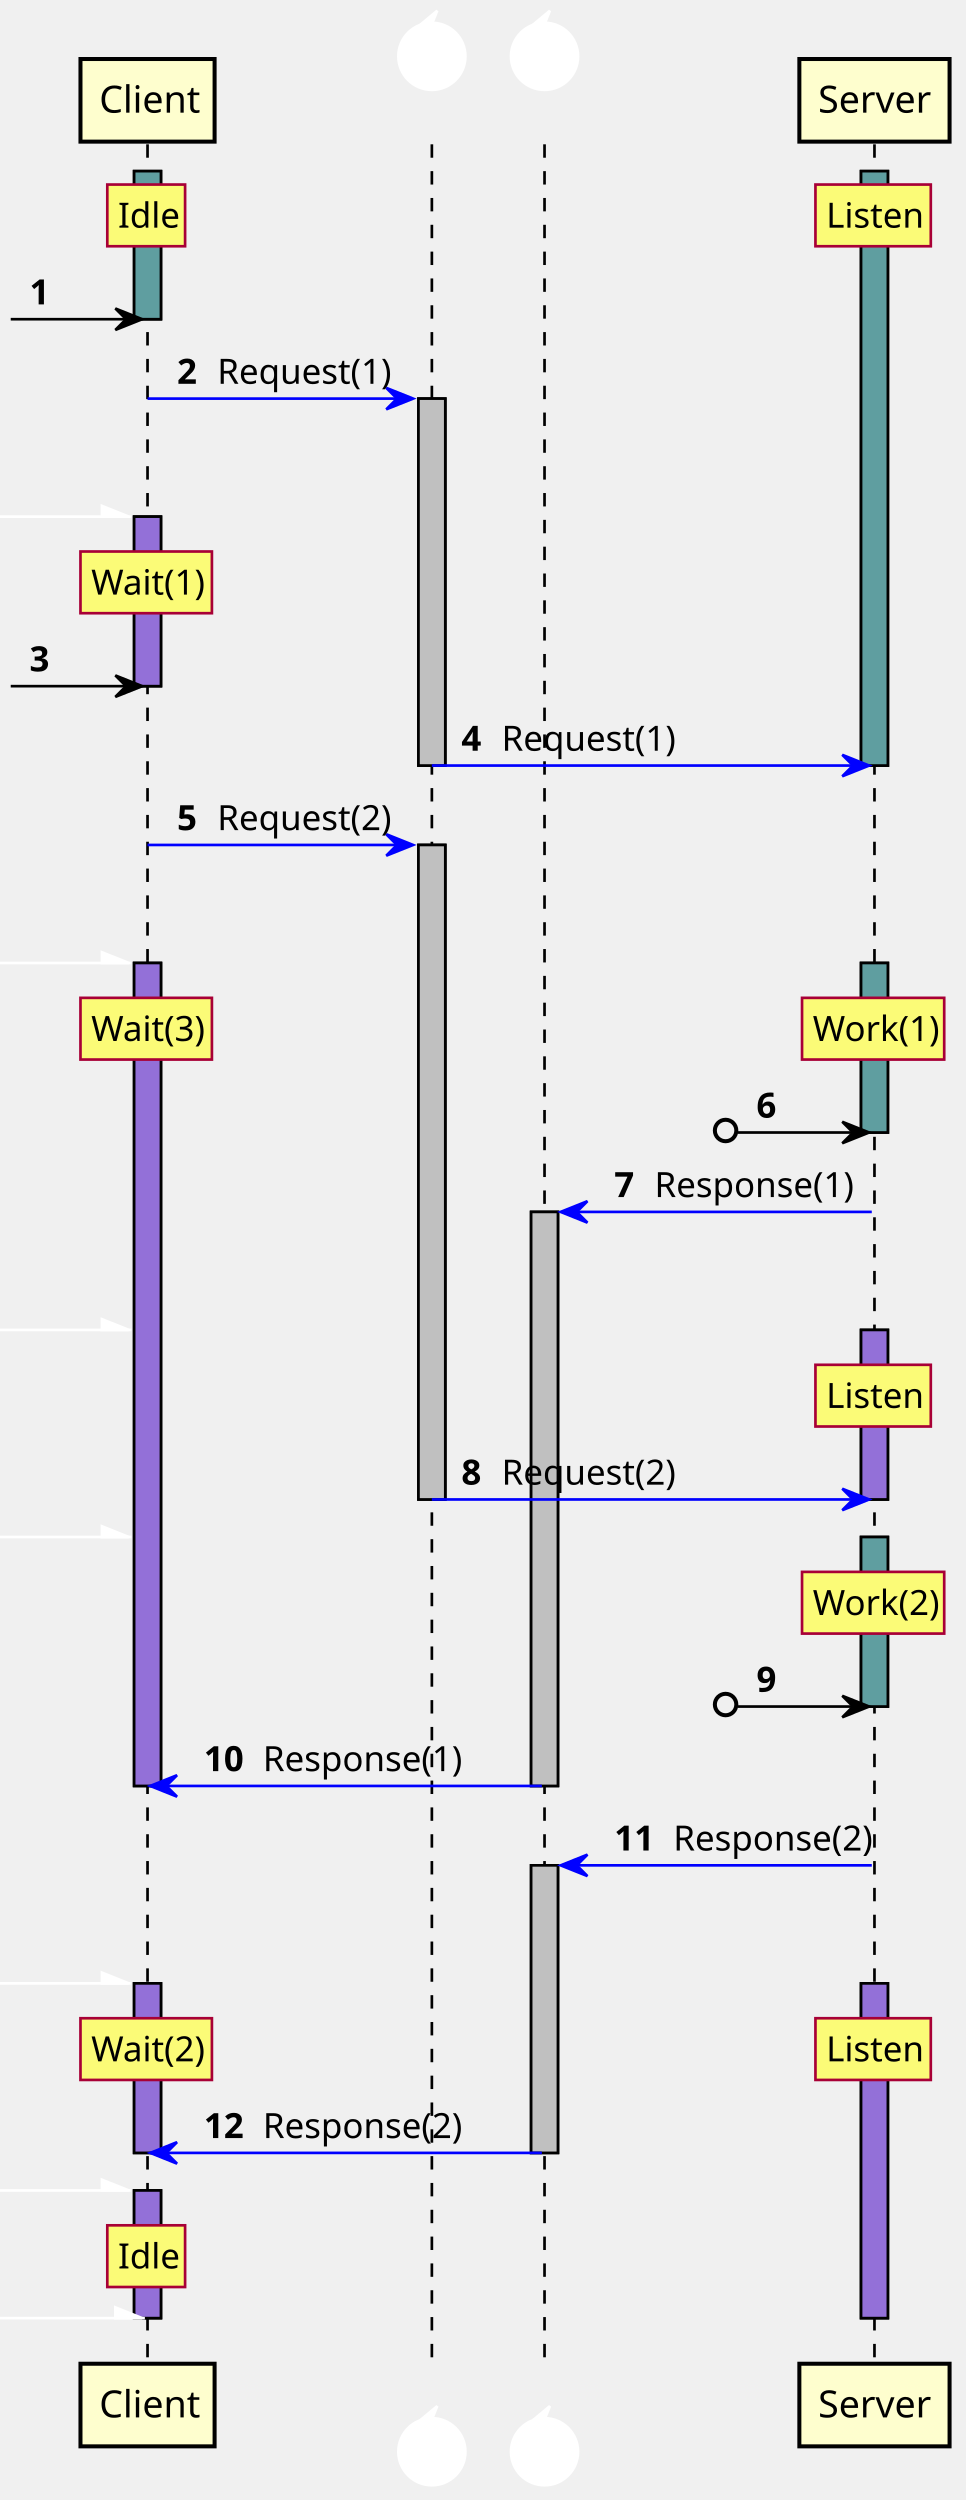
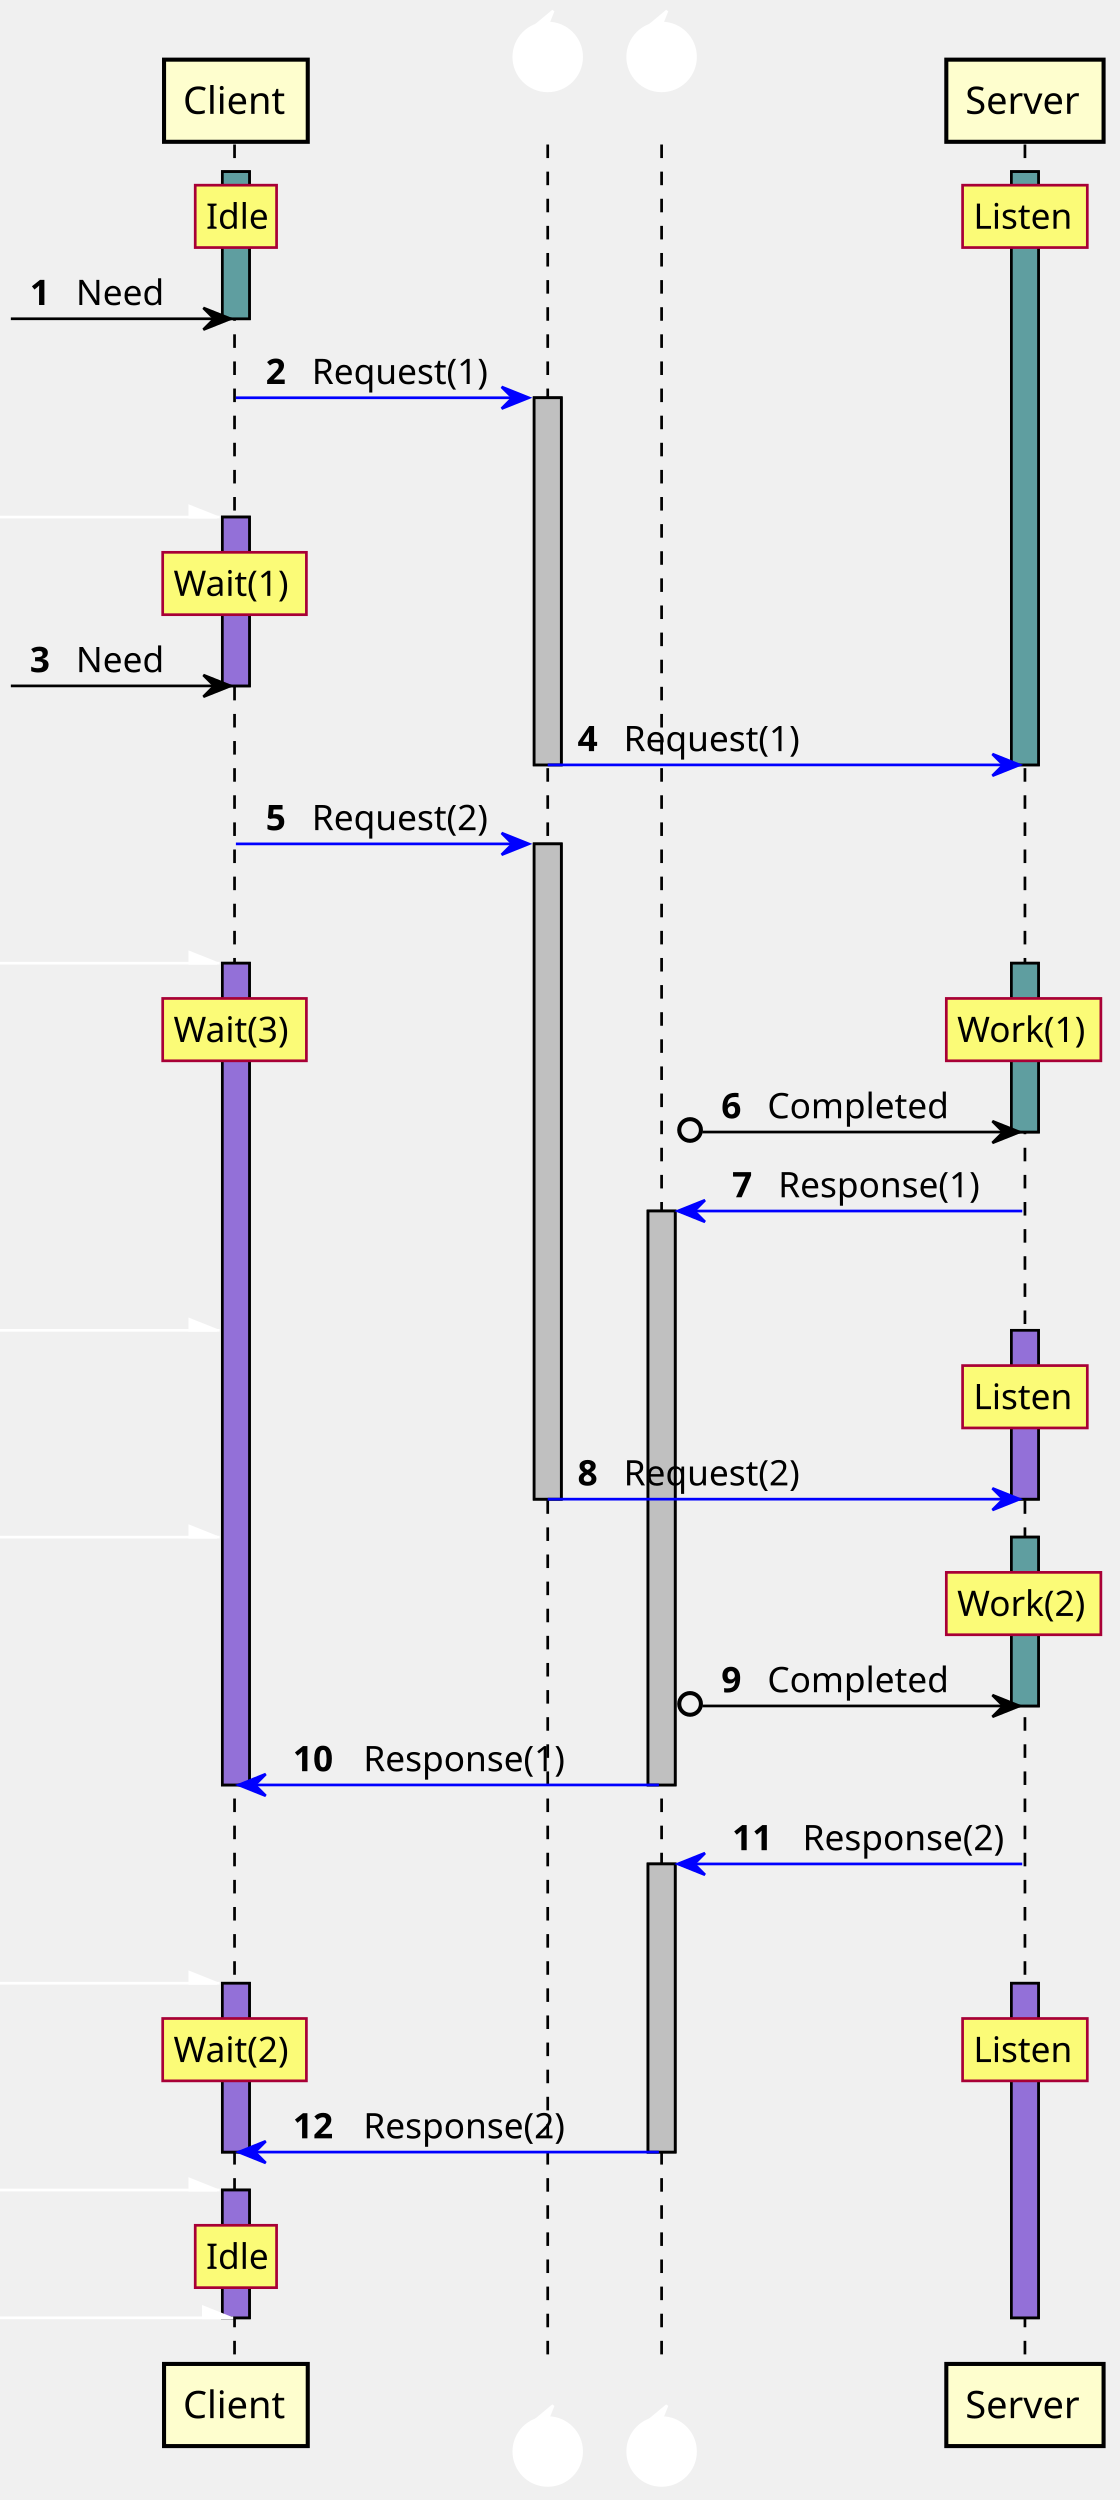
- <svg xmlns="http://www.w3.org/2000/svg" contentScriptType="application/ecmascript" contentStyleType="text/css" height="932px" preserveAspectRatio="none" style="width:360px;height:932px;" version="1.1" viewBox="0 0 360 932" width="360px" zoomAndPan="magnify">
+ <svg xmlns="http://www.w3.org/2000/svg" contentScriptType="application/ecmascript" contentStyleType="text/css" height="922px" preserveAspectRatio="none" style="width:413px;height:922px;" version="1.1" viewBox="0 0 413 922" width="413px" zoomAndPan="magnify">
  <defs />
  <g>
-     <rect fill="#5F9EA0" height="55.2" style="stroke:#000000;stroke-width:1.0;" width="10" x="50" y="63.8" />
-     <rect fill="#9370D8" height="63.2" style="stroke:#000000;stroke-width:1.0;" width="10" x="50" y="192.6" />
-     <rect fill="#9370D8" height="306.8" style="stroke:#000000;stroke-width:1.0;" width="10" x="50" y="359" />
-     <rect fill="#9370D8" height="63.2" style="stroke:#000000;stroke-width:1.0;" width="10" x="50" y="739.4" />
-     <rect fill="#9370D8" height="47.6" style="stroke:#000000;stroke-width:1.0;" width="10" x="50" y="816.6" />
-     <rect fill="#C0C0C0" height="136.8" style="stroke:#000000;stroke-width:1.0;" width="10" x="156" y="148.6" />
-     <rect fill="#C0C0C0" height="244" style="stroke:#000000;stroke-width:1.0;" width="10" x="156" y="315" />
-     <rect fill="#C0C0C0" height="214" style="stroke:#000000;stroke-width:1.0;" width="10" x="198" y="451.8" />
-     <rect fill="#C0C0C0" height="107.2" style="stroke:#000000;stroke-width:1.0;" width="10" x="198" y="695.4" />
-     <rect fill="#5F9EA0" height="221.6" style="stroke:#000000;stroke-width:1.0;" width="10" x="321" y="63.8" />
-     <rect fill="#5F9EA0" height="63.2" style="stroke:#000000;stroke-width:1.0;" width="10" x="321" y="359" />
-     <rect fill="#9370D8" height="63.2" style="stroke:#000000;stroke-width:1.0;" width="10" x="321" y="495.8" />
-     <rect fill="#5F9EA0" height="63.2" style="stroke:#000000;stroke-width:1.0;" width="10" x="321" y="573" />
-     <rect fill="#9370D8" height="124.8" style="stroke:#000000;stroke-width:1.0;" width="10" x="321" y="739.4" />
-     <line style="stroke:#000000;stroke-width:1.0;stroke-dasharray:5.0,5.0;" x1="55" x2="55" y1="53.8" y2="882.2" />
-     <line style="stroke:#000000;stroke-width:1.0;stroke-dasharray:5.0,5.0;" x1="161" x2="161" y1="53.8" y2="882.2" />
-     <line style="stroke:#000000;stroke-width:1.0;stroke-dasharray:5.0,5.0;" x1="203" x2="203" y1="53.8" y2="882.2" />
-     <line style="stroke:#000000;stroke-width:1.0;stroke-dasharray:5.0,5.0;" x1="326" x2="326" y1="53.8" y2="882.2" />
-     <rect fill="#FEFECE" height="30.8" style="stroke:#000000;stroke-width:1.5;" width="50" x="30" y="22" />
-     <text fill="#000000" font-family="sans-serif" font-size="14" lengthAdjust="spacing" textLength="36" x="37" y="42.006">Client</text>
-     <rect fill="#FEFECE" height="30.8" style="stroke:#000000;stroke-width:1.5;" width="50" x="30" y="881.2" />
-     <text fill="#000000" font-family="sans-serif" font-size="14" lengthAdjust="spacing" textLength="36" x="37" y="901.206">Client</text>
-     <text fill="#000000" font-family="sans-serif" font-size="14" lengthAdjust="spacing" textLength="0" x="160" y="50.006" />
-     <ellipse cx="161" cy="21" fill="#FFFFFF" rx="12" ry="12" style="stroke:#FFFFFF;stroke-width:2.0;" />
-     <polygon fill="#FFFFFF" points="157,9,163,4,161,9,163,14,157,9" style="stroke:#FFFFFF;stroke-width:1.0;" />
-     <text fill="#000000" font-family="sans-serif" font-size="14" lengthAdjust="spacing" textLength="0" x="160" y="894.206" />
-     <ellipse cx="161" cy="914" fill="#FFFFFF" rx="12" ry="12" style="stroke:#FFFFFF;stroke-width:2.0;" />
-     <polygon fill="#FFFFFF" points="157,902,163,897,161,902,163,907,157,902" style="stroke:#FFFFFF;stroke-width:1.0;" />
-     <text fill="#000000" font-family="sans-serif" font-size="14" lengthAdjust="spacing" textLength="0" x="202" y="50.006" />
-     <ellipse cx="203" cy="21" fill="#FFFFFF" rx="12" ry="12" style="stroke:#FFFFFF;stroke-width:2.0;" />
-     <polygon fill="#FFFFFF" points="199,9,205,4,203,9,205,14,199,9" style="stroke:#FFFFFF;stroke-width:1.0;" />
-     <text fill="#000000" font-family="sans-serif" font-size="14" lengthAdjust="spacing" textLength="0" x="202" y="894.206" />
-     <ellipse cx="203" cy="914" fill="#FFFFFF" rx="12" ry="12" style="stroke:#FFFFFF;stroke-width:2.0;" />
-     <polygon fill="#FFFFFF" points="199,902,205,897,203,902,205,907,199,902" style="stroke:#FFFFFF;stroke-width:1.0;" />
-     <rect fill="#FEFECE" height="30.8" style="stroke:#000000;stroke-width:1.5;" width="56" x="298" y="22" />
-     <text fill="#000000" font-family="sans-serif" font-size="14" lengthAdjust="spacing" textLength="42" x="305" y="42.006">Server</text>
-     <rect fill="#FEFECE" height="30.8" style="stroke:#000000;stroke-width:1.5;" width="56" x="298" y="881.2" />
-     <text fill="#000000" font-family="sans-serif" font-size="14" lengthAdjust="spacing" textLength="42" x="305" y="901.206">Server</text>
-     <rect fill="#5F9EA0" height="55.2" style="stroke:#000000;stroke-width:1.0;" width="10" x="50" y="63.8" />
-     <rect fill="#9370D8" height="63.2" style="stroke:#000000;stroke-width:1.0;" width="10" x="50" y="192.6" />
-     <rect fill="#9370D8" height="306.8" style="stroke:#000000;stroke-width:1.0;" width="10" x="50" y="359" />
-     <rect fill="#9370D8" height="63.2" style="stroke:#000000;stroke-width:1.0;" width="10" x="50" y="739.4" />
-     <rect fill="#9370D8" height="47.6" style="stroke:#000000;stroke-width:1.0;" width="10" x="50" y="816.6" />
-     <rect fill="#C0C0C0" height="136.8" style="stroke:#000000;stroke-width:1.0;" width="10" x="156" y="148.6" />
-     <rect fill="#C0C0C0" height="244" style="stroke:#000000;stroke-width:1.0;" width="10" x="156" y="315" />
-     <rect fill="#C0C0C0" height="214" style="stroke:#000000;stroke-width:1.0;" width="10" x="198" y="451.8" />
-     <rect fill="#C0C0C0" height="107.2" style="stroke:#000000;stroke-width:1.0;" width="10" x="198" y="695.4" />
-     <rect fill="#5F9EA0" height="221.6" style="stroke:#000000;stroke-width:1.0;" width="10" x="321" y="63.8" />
-     <rect fill="#5F9EA0" height="63.2" style="stroke:#000000;stroke-width:1.0;" width="10" x="321" y="359" />
-     <rect fill="#9370D8" height="63.2" style="stroke:#000000;stroke-width:1.0;" width="10" x="321" y="495.8" />
-     <rect fill="#5F9EA0" height="63.2" style="stroke:#000000;stroke-width:1.0;" width="10" x="321" y="573" />
-     <rect fill="#9370D8" height="124.8" style="stroke:#000000;stroke-width:1.0;" width="10" x="321" y="739.4" />
-     <rect fill="#FBFB77" height="23" style="stroke:#A80036;stroke-width:1.0;" width="29" x="40" y="68.8" />
-     <text fill="#000000" font-family="sans-serif" font-size="13" lengthAdjust="spacing" textLength="21" x="44" y="84.877">Idle</text>
-     <rect fill="#FBFB77" height="23" style="stroke:#A80036;stroke-width:1.0;" width="43" x="304" y="68.8" />
-     <text fill="#000000" font-family="sans-serif" font-size="13" lengthAdjust="spacing" textLength="35" x="308" y="84.877">Listen</text>
-     <polygon fill="#000000" points="43,115,53,119,43,123,47,119" style="stroke:#000000;stroke-width:1.0;" />
-     <line style="stroke:#000000;stroke-width:1.0;" x1="4" x2="49" y1="119" y2="119" />
-     <text fill="#000000" font-family="sans-serif" font-size="13" lengthAdjust="spacing" textLength="0" x="11" y="113.477" />
-     <text fill="#000000" font-family="sans-serif" font-size="13" font-weight="bold" lengthAdjust="spacing" textLength="7" x="11" y="113.477">1</text>
-     <text fill="#000000" font-family="sans-serif" font-size="13" lengthAdjust="spacing" textLength="0" x="22" y="113.477" />
-     <text fill="#000000" font-family="sans-serif" font-size="13" lengthAdjust="spacing" textLength="0" x="30" y="113.477" />
-     <polygon fill="#0000FF" points="144,144.6,154,148.6,144,152.6,148,148.6" style="stroke:#0000FF;stroke-width:1.0;" />
-     <line style="stroke:#0000FF;stroke-width:1.0;" x1="55" x2="150" y1="148.6" y2="148.6" />
-     <text fill="#000000" font-family="sans-serif" font-size="13" lengthAdjust="spacing" textLength="0" x="66" y="143.077" />
-     <text fill="#000000" font-family="sans-serif" font-size="13" font-weight="bold" lengthAdjust="spacing" textLength="7" x="66" y="143.077">2</text>
-     <text fill="#000000" font-family="sans-serif" font-size="13" lengthAdjust="spacing" textLength="0" x="77" y="143.077" />
-     <text fill="#000000" font-family="sans-serif" font-size="13" lengthAdjust="spacing" textLength="63" x="81" y="143.077">Request(1)</text>
-     <polygon fill="#FFFFFF" points="38,188.6,48,192.6,38,192.6" style="stroke:#FFFFFF;stroke-width:1.0;" />
-     <line style="stroke:#FFFFFF;stroke-width:1.0;" x1="0" x2="49" y1="192.6" y2="192.6" />
-     <rect fill="#FBFB77" height="23" style="stroke:#A80036;stroke-width:1.0;" width="49" x="30" y="205.6" />
-     <text fill="#000000" font-family="sans-serif" font-size="13" lengthAdjust="spacing" textLength="41" x="34" y="221.677">Wait(1)</text>
-     <polygon fill="#000000" points="43,251.8,53,255.8,43,259.8,47,255.8" style="stroke:#000000;stroke-width:1.0;" />
-     <line style="stroke:#000000;stroke-width:1.0;" x1="4" x2="49" y1="255.8" y2="255.8" />
-     <text fill="#000000" font-family="sans-serif" font-size="13" lengthAdjust="spacing" textLength="0" x="11" y="250.277" />
-     <text fill="#000000" font-family="sans-serif" font-size="13" font-weight="bold" lengthAdjust="spacing" textLength="7" x="11" y="250.277">3</text>
-     <text fill="#000000" font-family="sans-serif" font-size="13" lengthAdjust="spacing" textLength="0" x="22" y="250.277" />
-     <text fill="#000000" font-family="sans-serif" font-size="13" lengthAdjust="spacing" textLength="0" x="30" y="250.277" />
-     <polygon fill="#0000FF" points="314,281.4,324,285.4,314,289.4,318,285.4" style="stroke:#0000FF;stroke-width:1.0;" />
-     <line style="stroke:#0000FF;stroke-width:1.0;" x1="161" x2="320" y1="285.4" y2="285.4" />
-     <text fill="#000000" font-family="sans-serif" font-size="13" lengthAdjust="spacing" textLength="0" x="172" y="279.877" />
-     <text fill="#000000" font-family="sans-serif" font-size="13" font-weight="bold" lengthAdjust="spacing" textLength="7" x="172" y="279.877">4</text>
-     <text fill="#000000" font-family="sans-serif" font-size="13" lengthAdjust="spacing" textLength="0" x="183" y="279.877" />
-     <text fill="#000000" font-family="sans-serif" font-size="13" lengthAdjust="spacing" textLength="63" x="187" y="279.877">Request(1)</text>
-     <polygon fill="#0000FF" points="144,311,154,315,144,319,148,315" style="stroke:#0000FF;stroke-width:1.0;" />
-     <line style="stroke:#0000FF;stroke-width:1.0;" x1="55" x2="150" y1="315" y2="315" />
-     <text fill="#000000" font-family="sans-serif" font-size="13" lengthAdjust="spacing" textLength="0" x="66" y="309.477" />
-     <text fill="#000000" font-family="sans-serif" font-size="13" font-weight="bold" lengthAdjust="spacing" textLength="7" x="66" y="309.477">5</text>
-     <text fill="#000000" font-family="sans-serif" font-size="13" lengthAdjust="spacing" textLength="0" x="77" y="309.477" />
-     <text fill="#000000" font-family="sans-serif" font-size="13" lengthAdjust="spacing" textLength="63" x="81" y="309.477">Request(2)</text>
-     <polygon fill="#FFFFFF" points="38,355,48,359,38,359" style="stroke:#FFFFFF;stroke-width:1.0;" />
-     <line style="stroke:#FFFFFF;stroke-width:1.0;" x1="0" x2="49" y1="359" y2="359" />
-     <rect fill="#FBFB77" height="23" style="stroke:#A80036;stroke-width:1.0;" width="49" x="30" y="372" />
-     <text fill="#000000" font-family="sans-serif" font-size="13" lengthAdjust="spacing" textLength="41" x="34" y="388.077">Wait(3)</text>
-     <rect fill="#FBFB77" height="23" style="stroke:#A80036;stroke-width:1.0;" width="53" x="299" y="372" />
-     <text fill="#000000" font-family="sans-serif" font-size="13" lengthAdjust="spacing" textLength="45" x="303" y="388.077">Work(1)</text>
-     <ellipse cx="270.5" cy="421.45" rx="4" ry="4" style="stroke:#000000;stroke-width:1.5;fill:none;" />
-     <polygon fill="#000000" points="314,418.2,324,422.2,314,426.2,318,422.2" style="stroke:#000000;stroke-width:1.0;" />
-     <line style="stroke:#000000;stroke-width:1.0;" x1="275" x2="320" y1="422.2" y2="422.2" />
-     <text fill="#000000" font-family="sans-serif" font-size="13" lengthAdjust="spacing" textLength="0" x="282" y="416.677" />
-     <text fill="#000000" font-family="sans-serif" font-size="13" font-weight="bold" lengthAdjust="spacing" textLength="7" x="282" y="416.677">6</text>
-     <text fill="#000000" font-family="sans-serif" font-size="13" lengthAdjust="spacing" textLength="0" x="293" y="416.677" />
-     <text fill="#000000" font-family="sans-serif" font-size="13" lengthAdjust="spacing" textLength="0" x="301" y="416.677" />
-     <polygon fill="#0000FF" points="219,447.8,209,451.8,219,455.8,215,451.8" style="stroke:#0000FF;stroke-width:1.0;" />
-     <line style="stroke:#0000FF;stroke-width:1.0;" x1="213" x2="325" y1="451.8" y2="451.8" />
-     <text fill="#000000" font-family="sans-serif" font-size="13" lengthAdjust="spacing" textLength="0" x="229" y="446.277" />
-     <text fill="#000000" font-family="sans-serif" font-size="13" font-weight="bold" lengthAdjust="spacing" textLength="7" x="229" y="446.277">7</text>
-     <text fill="#000000" font-family="sans-serif" font-size="13" lengthAdjust="spacing" textLength="0" x="240" y="446.277" />
-     <text fill="#000000" font-family="sans-serif" font-size="13" lengthAdjust="spacing" textLength="73" x="244" y="446.277">Response(1)</text>
-     <polygon fill="#FFFFFF" points="38,491.8,48,495.8,38,495.8" style="stroke:#FFFFFF;stroke-width:1.0;" />
-     <line style="stroke:#FFFFFF;stroke-width:1.0;" x1="0" x2="49" y1="495.8" y2="495.8" />
-     <rect fill="#FBFB77" height="23" style="stroke:#A80036;stroke-width:1.0;" width="43" x="304" y="508.8" />
-     <text fill="#000000" font-family="sans-serif" font-size="13" lengthAdjust="spacing" textLength="35" x="308" y="524.877">Listen</text>
-     <polygon fill="#0000FF" points="314,555,324,559,314,563,318,559" style="stroke:#0000FF;stroke-width:1.0;" />
-     <line style="stroke:#0000FF;stroke-width:1.0;" x1="161" x2="320" y1="559" y2="559" />
-     <text fill="#000000" font-family="sans-serif" font-size="13" lengthAdjust="spacing" textLength="0" x="172" y="553.477" />
-     <text fill="#000000" font-family="sans-serif" font-size="13" font-weight="bold" lengthAdjust="spacing" textLength="7" x="172" y="553.477">8</text>
-     <text fill="#000000" font-family="sans-serif" font-size="13" lengthAdjust="spacing" textLength="0" x="183" y="553.477" />
-     <text fill="#000000" font-family="sans-serif" font-size="13" lengthAdjust="spacing" textLength="63" x="187" y="553.477">Request(2)</text>
-     <polygon fill="#FFFFFF" points="38,569,48,573,38,573" style="stroke:#FFFFFF;stroke-width:1.0;" />
-     <line style="stroke:#FFFFFF;stroke-width:1.0;" x1="0" x2="49" y1="573" y2="573" />
-     <rect fill="#FBFB77" height="23" style="stroke:#A80036;stroke-width:1.0;" width="53" x="299" y="586" />
-     <text fill="#000000" font-family="sans-serif" font-size="13" lengthAdjust="spacing" textLength="45" x="303" y="602.077">Work(2)</text>
-     <ellipse cx="270.5" cy="635.45" rx="4" ry="4" style="stroke:#000000;stroke-width:1.5;fill:none;" />
-     <polygon fill="#000000" points="314,632.2,324,636.2,314,640.2,318,636.2" style="stroke:#000000;stroke-width:1.0;" />
-     <line style="stroke:#000000;stroke-width:1.0;" x1="275" x2="320" y1="636.2" y2="636.2" />
-     <text fill="#000000" font-family="sans-serif" font-size="13" lengthAdjust="spacing" textLength="0" x="282" y="630.677" />
-     <text fill="#000000" font-family="sans-serif" font-size="13" font-weight="bold" lengthAdjust="spacing" textLength="7" x="282" y="630.677">9</text>
-     <text fill="#000000" font-family="sans-serif" font-size="13" lengthAdjust="spacing" textLength="0" x="293" y="630.677" />
-     <text fill="#000000" font-family="sans-serif" font-size="13" lengthAdjust="spacing" textLength="0" x="301" y="630.677" />
-     <polygon fill="#0000FF" points="66,661.8,56,665.8,66,669.8,62,665.8" style="stroke:#0000FF;stroke-width:1.0;" />
-     <line style="stroke:#0000FF;stroke-width:1.0;" x1="60" x2="202" y1="665.8" y2="665.8" />
-     <text fill="#000000" font-family="sans-serif" font-size="13" lengthAdjust="spacing" textLength="0" x="76" y="660.277" />
-     <text fill="#000000" font-family="sans-serif" font-size="13" font-weight="bold" lengthAdjust="spacing" textLength="14" x="76" y="660.277">10</text>
-     <text fill="#000000" font-family="sans-serif" font-size="13" lengthAdjust="spacing" textLength="0" x="94" y="660.277" />
-     <text fill="#000000" font-family="sans-serif" font-size="13" lengthAdjust="spacing" textLength="73" x="98" y="660.277">Response(1)</text>
-     <polygon fill="#0000FF" points="219,691.4,209,695.4,219,699.4,215,695.4" style="stroke:#0000FF;stroke-width:1.0;" />
-     <line style="stroke:#0000FF;stroke-width:1.0;" x1="213" x2="325" y1="695.4" y2="695.4" />
-     <text fill="#000000" font-family="sans-serif" font-size="13" lengthAdjust="spacing" textLength="0" x="229" y="689.877" />
-     <text fill="#000000" font-family="sans-serif" font-size="13" font-weight="bold" lengthAdjust="spacing" textLength="14" x="229" y="689.877">11</text>
-     <text fill="#000000" font-family="sans-serif" font-size="13" lengthAdjust="spacing" textLength="0" x="247" y="689.877" />
-     <text fill="#000000" font-family="sans-serif" font-size="13" lengthAdjust="spacing" textLength="73" x="251" y="689.877">Response(2)</text>
-     <polygon fill="#FFFFFF" points="38,735.4,48,739.4,38,739.4" style="stroke:#FFFFFF;stroke-width:1.0;" />
-     <line style="stroke:#FFFFFF;stroke-width:1.0;" x1="0" x2="49" y1="739.4" y2="739.4" />
-     <rect fill="#FBFB77" height="23" style="stroke:#A80036;stroke-width:1.0;" width="43" x="304" y="752.4" />
-     <text fill="#000000" font-family="sans-serif" font-size="13" lengthAdjust="spacing" textLength="35" x="308" y="768.477">Listen</text>
-     <rect fill="#FBFB77" height="23" style="stroke:#A80036;stroke-width:1.0;" width="49" x="30" y="752.4" />
-     <text fill="#000000" font-family="sans-serif" font-size="13" lengthAdjust="spacing" textLength="41" x="34" y="768.477">Wait(2)</text>
-     <polygon fill="#0000FF" points="66,798.6,56,802.6,66,806.6,62,802.6" style="stroke:#0000FF;stroke-width:1.0;" />
-     <line style="stroke:#0000FF;stroke-width:1.0;" x1="60" x2="202" y1="802.6" y2="802.6" />
-     <text fill="#000000" font-family="sans-serif" font-size="13" lengthAdjust="spacing" textLength="0" x="76" y="797.077" />
-     <text fill="#000000" font-family="sans-serif" font-size="13" font-weight="bold" lengthAdjust="spacing" textLength="14" x="76" y="797.077">12</text>
-     <text fill="#000000" font-family="sans-serif" font-size="13" lengthAdjust="spacing" textLength="0" x="94" y="797.077" />
-     <text fill="#000000" font-family="sans-serif" font-size="13" lengthAdjust="spacing" textLength="73" x="98" y="797.077">Response(2)</text>
-     <polygon fill="#FFFFFF" points="38,812.6,48,816.6,38,816.6" style="stroke:#FFFFFF;stroke-width:1.0;" />
-     <line style="stroke:#FFFFFF;stroke-width:1.0;" x1="0" x2="49" y1="816.6" y2="816.6" />
-     <rect fill="#FBFB77" height="23" style="stroke:#A80036;stroke-width:1.0;" width="29" x="40" y="829.6" />
-     <text fill="#000000" font-family="sans-serif" font-size="13" lengthAdjust="spacing" textLength="21" x="44" y="845.677">Idle</text>
-     <polygon fill="#FFFFFF" points="43,860.2,53,864.2,43,864.2" style="stroke:#FFFFFF;stroke-width:1.0;" />
-     <line style="stroke:#FFFFFF;stroke-width:1.0;" x1="0" x2="54" y1="864.2" y2="864.2" />
+     <rect fill="#5F9EA0" height="54.266" style="stroke:#000000;stroke-width:1.0;" width="10" x="82" y="63.297" />
+     <rect fill="#9370D8" height="62.266" style="stroke:#000000;stroke-width:1.0;" width="10" x="82" y="190.695" />
+     <rect fill="#9370D8" height="303.062" style="stroke:#000000;stroke-width:1.0;" width="10" x="82" y="355.227" />
+     <rect fill="#9370D8" height="62.266" style="stroke:#000000;stroke-width:1.0;" width="10" x="82" y="731.422" />
+     <rect fill="#9370D8" height="47.133" style="stroke:#000000;stroke-width:1.0;" width="10" x="82" y="807.688" />
+     <rect fill="#C0C0C0" height="135.398" style="stroke:#000000;stroke-width:1.0;" width="10" x="197" y="146.695" />
+     <rect fill="#C0C0C0" height="241.664" style="stroke:#000000;stroke-width:1.0;" width="10" x="197" y="311.227" />
+     <rect fill="#C0C0C0" height="211.664" style="stroke:#000000;stroke-width:1.0;" width="10" x="239" y="446.625" />
+     <rect fill="#C0C0C0" height="106.266" style="stroke:#000000;stroke-width:1.0;" width="10" x="239" y="687.422" />
+     <rect fill="#5F9EA0" height="218.797" style="stroke:#000000;stroke-width:1.0;" width="10" x="373" y="63.297" />
+     <rect fill="#5F9EA0" height="62.266" style="stroke:#000000;stroke-width:1.0;" width="10" x="373" y="355.227" />
+     <rect fill="#9370D8" height="62.266" style="stroke:#000000;stroke-width:1.0;" width="10" x="373" y="490.625" />
+     <rect fill="#5F9EA0" height="62.266" style="stroke:#000000;stroke-width:1.0;" width="10" x="373" y="566.891" />
+     <rect fill="#9370D8" height="123.398" style="stroke:#000000;stroke-width:1.0;" width="10" x="373" y="731.422" />
+     <line style="stroke:#000000;stroke-width:1.0;stroke-dasharray:5.0,5.0;" x1="86.5" x2="86.5" y1="53.297" y2="872.82" />
+     <line style="stroke:#000000;stroke-width:1.0;stroke-dasharray:5.0,5.0;" x1="202" x2="202" y1="53.297" y2="872.82" />
+     <line style="stroke:#000000;stroke-width:1.0;stroke-dasharray:5.0,5.0;" x1="244" x2="244" y1="53.297" y2="872.82" />
+     <line style="stroke:#000000;stroke-width:1.0;stroke-dasharray:5.0,5.0;" x1="378" x2="378" y1="53.297" y2="872.82" />
+     <rect fill="#FEFECE" height="30.297" style="stroke:#000000;stroke-width:1.5;" width="53" x="60.5" y="22" />
+     <text fill="#000000" font-family="sans-serif" font-size="14" lengthAdjust="spacing" textLength="39" x="67.5" y="41.995">Client</text>
+     <rect fill="#FEFECE" height="30.297" style="stroke:#000000;stroke-width:1.5;" width="53" x="60.5" y="871.82" />
+     <text fill="#000000" font-family="sans-serif" font-size="14" lengthAdjust="spacing" textLength="39" x="67.5" y="891.815">Client</text>
+     <text fill="#000000" font-family="sans-serif" font-size="14" lengthAdjust="spacing" textLength="0" x="201" y="49.995" />
+     <ellipse cx="202" cy="21" fill="#FFFFFF" rx="12" ry="12" style="stroke:#FFFFFF;stroke-width:2.0;" />
+     <polygon fill="#FFFFFF" points="198,9,204,4,202,9,204,14,198,9" style="stroke:#FFFFFF;stroke-width:1.0;" />
+     <text fill="#000000" font-family="sans-serif" font-size="14" lengthAdjust="spacing" textLength="0" x="201" y="884.815" />
+     <ellipse cx="202" cy="904.117" fill="#FFFFFF" rx="12" ry="12" style="stroke:#FFFFFF;stroke-width:2.0;" />
+     <polygon fill="#FFFFFF" points="198,892.117,204,887.117,202,892.117,204,897.117,198,892.117" style="stroke:#FFFFFF;stroke-width:1.0;" />
+     <text fill="#000000" font-family="sans-serif" font-size="14" lengthAdjust="spacing" textLength="0" x="243" y="49.995" />
+     <ellipse cx="244" cy="21" fill="#FFFFFF" rx="12" ry="12" style="stroke:#FFFFFF;stroke-width:2.0;" />
+     <polygon fill="#FFFFFF" points="240,9,246,4,244,9,246,14,240,9" style="stroke:#FFFFFF;stroke-width:1.0;" />
+     <text fill="#000000" font-family="sans-serif" font-size="14" lengthAdjust="spacing" textLength="0" x="243" y="884.815" />
+     <ellipse cx="244" cy="904.117" fill="#FFFFFF" rx="12" ry="12" style="stroke:#FFFFFF;stroke-width:2.0;" />
+     <polygon fill="#FFFFFF" points="240,892.117,246,887.117,244,892.117,246,897.117,240,892.117" style="stroke:#FFFFFF;stroke-width:1.0;" />
+     <rect fill="#FEFECE" height="30.297" style="stroke:#000000;stroke-width:1.5;" width="58" x="349" y="22" />
+     <text fill="#000000" font-family="sans-serif" font-size="14" lengthAdjust="spacing" textLength="44" x="356" y="41.995">Server</text>
+     <rect fill="#FEFECE" height="30.297" style="stroke:#000000;stroke-width:1.5;" width="58" x="349" y="871.82" />
+     <text fill="#000000" font-family="sans-serif" font-size="14" lengthAdjust="spacing" textLength="44" x="356" y="891.815">Server</text>
+     <rect fill="#5F9EA0" height="54.266" style="stroke:#000000;stroke-width:1.0;" width="10" x="82" y="63.297" />
+     <rect fill="#9370D8" height="62.266" style="stroke:#000000;stroke-width:1.0;" width="10" x="82" y="190.695" />
+     <rect fill="#9370D8" height="303.062" style="stroke:#000000;stroke-width:1.0;" width="10" x="82" y="355.227" />
+     <rect fill="#9370D8" height="62.266" style="stroke:#000000;stroke-width:1.0;" width="10" x="82" y="731.422" />
+     <rect fill="#9370D8" height="47.133" style="stroke:#000000;stroke-width:1.0;" width="10" x="82" y="807.688" />
+     <rect fill="#C0C0C0" height="135.398" style="stroke:#000000;stroke-width:1.0;" width="10" x="197" y="146.695" />
+     <rect fill="#C0C0C0" height="241.664" style="stroke:#000000;stroke-width:1.0;" width="10" x="197" y="311.227" />
+     <rect fill="#C0C0C0" height="211.664" style="stroke:#000000;stroke-width:1.0;" width="10" x="239" y="446.625" />
+     <rect fill="#C0C0C0" height="106.266" style="stroke:#000000;stroke-width:1.0;" width="10" x="239" y="687.422" />
+     <rect fill="#5F9EA0" height="218.797" style="stroke:#000000;stroke-width:1.0;" width="10" x="373" y="63.297" />
+     <rect fill="#5F9EA0" height="62.266" style="stroke:#000000;stroke-width:1.0;" width="10" x="373" y="355.227" />
+     <rect fill="#9370D8" height="62.266" style="stroke:#000000;stroke-width:1.0;" width="10" x="373" y="490.625" />
+     <rect fill="#5F9EA0" height="62.266" style="stroke:#000000;stroke-width:1.0;" width="10" x="373" y="566.891" />
+     <rect fill="#9370D8" height="123.398" style="stroke:#000000;stroke-width:1.0;" width="10" x="373" y="731.422" />
+     <rect fill="#FBFB77" height="23" style="stroke:#A80036;stroke-width:1.0;" width="30" x="72" y="68.297" />
+     <text fill="#000000" font-family="sans-serif" font-size="13" lengthAdjust="spacing" textLength="22" x="76" y="84.364">Idle</text>
+     <rect fill="#FBFB77" height="23" style="stroke:#A80036;stroke-width:1.0;" width="46" x="355" y="68.297" />
+     <text fill="#000000" font-family="sans-serif" font-size="13" lengthAdjust="spacing" textLength="38" x="359" y="84.364">Listen</text>
+     <polygon fill="#000000" points="75,113.562,85,117.562,75,121.562,79,117.562" style="stroke:#000000;stroke-width:1.0;" />
+     <line style="stroke:#000000;stroke-width:1.0;" x1="4" x2="81" y1="117.562" y2="117.562" />
+     <text fill="#000000" font-family="sans-serif" font-size="13" lengthAdjust="spacing" textLength="0" x="11" y="112.497" />
+     <text fill="#000000" font-family="sans-serif" font-size="13" font-weight="bold" lengthAdjust="spacing" textLength="9" x="11" y="112.497">1</text>
+     <text fill="#000000" font-family="sans-serif" font-size="13" lengthAdjust="spacing" textLength="0" x="24" y="112.497" />
+     <text fill="#000000" font-family="sans-serif" font-size="13" lengthAdjust="spacing" textLength="34" x="28" y="112.497">Need</text>
+     <polygon fill="#0000FF" points="185,142.695,195,146.695,185,150.695,189,146.695" style="stroke:#0000FF;stroke-width:1.0;" />
+     <line style="stroke:#0000FF;stroke-width:1.0;" x1="87" x2="191" y1="146.695" y2="146.695" />
+     <text fill="#000000" font-family="sans-serif" font-size="13" lengthAdjust="spacing" textLength="0" x="98" y="141.629" />
+     <text fill="#000000" font-family="sans-serif" font-size="13" font-weight="bold" lengthAdjust="spacing" textLength="9" x="98" y="141.629">2</text>
+     <text fill="#000000" font-family="sans-serif" font-size="13" lengthAdjust="spacing" textLength="0" x="111" y="141.629" />
+     <text fill="#000000" font-family="sans-serif" font-size="13" lengthAdjust="spacing" textLength="70" x="115" y="141.629">Request(1)</text>
+     <polygon fill="#FFFFFF" points="70,186.695,80,190.695,70,190.695" style="stroke:#FFFFFF;stroke-width:1.0;" />
+     <line style="stroke:#FFFFFF;stroke-width:1.0;" x1="0" x2="81" y1="190.695" y2="190.695" />
+     <rect fill="#FBFB77" height="23" style="stroke:#A80036;stroke-width:1.0;" width="53" x="60" y="203.695" />
+     <text fill="#000000" font-family="sans-serif" font-size="13" lengthAdjust="spacing" textLength="45" x="64" y="219.762">Wait(1)</text>
+     <polygon fill="#000000" points="75,248.961,85,252.961,75,256.961,79,252.961" style="stroke:#000000;stroke-width:1.0;" />
+     <line style="stroke:#000000;stroke-width:1.0;" x1="4" x2="81" y1="252.961" y2="252.961" />
+     <text fill="#000000" font-family="sans-serif" font-size="13" lengthAdjust="spacing" textLength="0" x="11" y="247.895" />
+     <text fill="#000000" font-family="sans-serif" font-size="13" font-weight="bold" lengthAdjust="spacing" textLength="9" x="11" y="247.895">3</text>
+     <text fill="#000000" font-family="sans-serif" font-size="13" lengthAdjust="spacing" textLength="0" x="24" y="247.895" />
+     <text fill="#000000" font-family="sans-serif" font-size="13" lengthAdjust="spacing" textLength="34" x="28" y="247.895">Need</text>
+     <polygon fill="#0000FF" points="366,278.094,376,282.094,366,286.094,370,282.094" style="stroke:#0000FF;stroke-width:1.0;" />
+     <line style="stroke:#0000FF;stroke-width:1.0;" x1="202" x2="372" y1="282.094" y2="282.094" />
+     <text fill="#000000" font-family="sans-serif" font-size="13" lengthAdjust="spacing" textLength="0" x="213" y="277.028" />
+     <text fill="#000000" font-family="sans-serif" font-size="13" font-weight="bold" lengthAdjust="spacing" textLength="9" x="213" y="277.028">4</text>
+     <text fill="#000000" font-family="sans-serif" font-size="13" lengthAdjust="spacing" textLength="0" x="226" y="277.028" />
+     <text fill="#000000" font-family="sans-serif" font-size="13" lengthAdjust="spacing" textLength="70" x="230" y="277.028">Request(1)</text>
+     <polygon fill="#0000FF" points="185,307.227,195,311.227,185,315.227,189,311.227" style="stroke:#0000FF;stroke-width:1.0;" />
+     <line style="stroke:#0000FF;stroke-width:1.0;" x1="87" x2="191" y1="311.227" y2="311.227" />
+     <text fill="#000000" font-family="sans-serif" font-size="13" lengthAdjust="spacing" textLength="0" x="98" y="306.161" />
+     <text fill="#000000" font-family="sans-serif" font-size="13" font-weight="bold" lengthAdjust="spacing" textLength="9" x="98" y="306.161">5</text>
+     <text fill="#000000" font-family="sans-serif" font-size="13" lengthAdjust="spacing" textLength="0" x="111" y="306.161" />
+     <text fill="#000000" font-family="sans-serif" font-size="13" lengthAdjust="spacing" textLength="70" x="115" y="306.161">Request(2)</text>
+     <polygon fill="#FFFFFF" points="70,351.227,80,355.227,70,355.227" style="stroke:#FFFFFF;stroke-width:1.0;" />
+     <line style="stroke:#FFFFFF;stroke-width:1.0;" x1="0" x2="81" y1="355.227" y2="355.227" />
+     <rect fill="#FBFB77" height="23" style="stroke:#A80036;stroke-width:1.0;" width="53" x="60" y="368.227" />
+     <text fill="#000000" font-family="sans-serif" font-size="13" lengthAdjust="spacing" textLength="45" x="64" y="384.293">Wait(3)</text>
+     <rect fill="#FBFB77" height="23" style="stroke:#A80036;stroke-width:1.0;" width="57" x="349" y="368.227" />
+     <text fill="#000000" font-family="sans-serif" font-size="13" lengthAdjust="spacing" textLength="49" x="353" y="384.293">Work(1)</text>
+     <ellipse cx="254.5" cy="416.742" fill="none" rx="4" ry="4" style="stroke:#000000;stroke-width:1.5;" />
+     <polygon fill="#000000" points="366,413.492,376,417.492,366,421.492,370,417.492" style="stroke:#000000;stroke-width:1.0;" />
+     <line style="stroke:#000000;stroke-width:1.0;" x1="259" x2="372" y1="417.492" y2="417.492" />
+     <text fill="#000000" font-family="sans-serif" font-size="13" lengthAdjust="spacing" textLength="0" x="266" y="412.426" />
+     <text fill="#000000" font-family="sans-serif" font-size="13" font-weight="bold" lengthAdjust="spacing" textLength="9" x="266" y="412.426">6</text>
+     <text fill="#000000" font-family="sans-serif" font-size="13" lengthAdjust="spacing" textLength="0" x="279" y="412.426" />
+     <text fill="#000000" font-family="sans-serif" font-size="13" lengthAdjust="spacing" textLength="70" x="283" y="412.426">Completed</text>
+     <polygon fill="#0000FF" points="260,442.625,250,446.625,260,450.625,256,446.625" style="stroke:#0000FF;stroke-width:1.0;" />
+     <line style="stroke:#0000FF;stroke-width:1.0;" x1="254" x2="377" y1="446.625" y2="446.625" />
+     <text fill="#000000" font-family="sans-serif" font-size="13" lengthAdjust="spacing" textLength="0" x="270" y="441.559" />
+     <text fill="#000000" font-family="sans-serif" font-size="13" font-weight="bold" lengthAdjust="spacing" textLength="9" x="270" y="441.559">7</text>
+     <text fill="#000000" font-family="sans-serif" font-size="13" lengthAdjust="spacing" textLength="0" x="283" y="441.559" />
+     <text fill="#000000" font-family="sans-serif" font-size="13" lengthAdjust="spacing" textLength="80" x="287" y="441.559">Response(1)</text>
+     <polygon fill="#FFFFFF" points="70,486.625,80,490.625,70,490.625" style="stroke:#FFFFFF;stroke-width:1.0;" />
+     <line style="stroke:#FFFFFF;stroke-width:1.0;" x1="0" x2="81" y1="490.625" y2="490.625" />
+     <rect fill="#FBFB77" height="23" style="stroke:#A80036;stroke-width:1.0;" width="46" x="355" y="503.625" />
+     <text fill="#000000" font-family="sans-serif" font-size="13" lengthAdjust="spacing" textLength="38" x="359" y="519.692">Listen</text>
+     <polygon fill="#0000FF" points="366,548.891,376,552.891,366,556.891,370,552.891" style="stroke:#0000FF;stroke-width:1.0;" />
+     <line style="stroke:#0000FF;stroke-width:1.0;" x1="202" x2="372" y1="552.891" y2="552.891" />
+     <text fill="#000000" font-family="sans-serif" font-size="13" lengthAdjust="spacing" textLength="0" x="213" y="547.825" />
+     <text fill="#000000" font-family="sans-serif" font-size="13" font-weight="bold" lengthAdjust="spacing" textLength="9" x="213" y="547.825">8</text>
+     <text fill="#000000" font-family="sans-serif" font-size="13" lengthAdjust="spacing" textLength="0" x="226" y="547.825" />
+     <text fill="#000000" font-family="sans-serif" font-size="13" lengthAdjust="spacing" textLength="70" x="230" y="547.825">Request(2)</text>
+     <polygon fill="#FFFFFF" points="70,562.891,80,566.891,70,566.891" style="stroke:#FFFFFF;stroke-width:1.0;" />
+     <line style="stroke:#FFFFFF;stroke-width:1.0;" x1="0" x2="81" y1="566.891" y2="566.891" />
+     <rect fill="#FBFB77" height="23" style="stroke:#A80036;stroke-width:1.0;" width="57" x="349" y="579.891" />
+     <text fill="#000000" font-family="sans-serif" font-size="13" lengthAdjust="spacing" textLength="49" x="353" y="595.957">Work(2)</text>
+     <ellipse cx="254.5" cy="628.406" fill="none" rx="4" ry="4" style="stroke:#000000;stroke-width:1.5;" />
+     <polygon fill="#000000" points="366,625.156,376,629.156,366,633.156,370,629.156" style="stroke:#000000;stroke-width:1.0;" />
+     <line style="stroke:#000000;stroke-width:1.0;" x1="259" x2="372" y1="629.156" y2="629.156" />
+     <text fill="#000000" font-family="sans-serif" font-size="13" lengthAdjust="spacing" textLength="0" x="266" y="624.09" />
+     <text fill="#000000" font-family="sans-serif" font-size="13" font-weight="bold" lengthAdjust="spacing" textLength="9" x="266" y="624.09">9</text>
+     <text fill="#000000" font-family="sans-serif" font-size="13" lengthAdjust="spacing" textLength="0" x="279" y="624.09" />
+     <text fill="#000000" font-family="sans-serif" font-size="13" lengthAdjust="spacing" textLength="70" x="283" y="624.09">Completed</text>
+     <polygon fill="#0000FF" points="98,654.289,88,658.289,98,662.289,94,658.289" style="stroke:#0000FF;stroke-width:1.0;" />
+     <line style="stroke:#0000FF;stroke-width:1.0;" x1="92" x2="243" y1="658.289" y2="658.289" />
+     <text fill="#000000" font-family="sans-serif" font-size="13" lengthAdjust="spacing" textLength="0" x="108" y="653.223" />
+     <text fill="#000000" font-family="sans-serif" font-size="13" font-weight="bold" lengthAdjust="spacing" textLength="18" x="108" y="653.223">10</text>
+     <text fill="#000000" font-family="sans-serif" font-size="13" lengthAdjust="spacing" textLength="0" x="130" y="653.223" />
+     <text fill="#000000" font-family="sans-serif" font-size="13" lengthAdjust="spacing" textLength="80" x="134" y="653.223">Response(1)</text>
+     <polygon fill="#0000FF" points="260,683.422,250,687.422,260,691.422,256,687.422" style="stroke:#0000FF;stroke-width:1.0;" />
+     <line style="stroke:#0000FF;stroke-width:1.0;" x1="254" x2="377" y1="687.422" y2="687.422" />
+     <text fill="#000000" font-family="sans-serif" font-size="13" lengthAdjust="spacing" textLength="0" x="270" y="682.356" />
+     <text fill="#000000" font-family="sans-serif" font-size="13" font-weight="bold" lengthAdjust="spacing" textLength="18" x="270" y="682.356">11</text>
+     <text fill="#000000" font-family="sans-serif" font-size="13" lengthAdjust="spacing" textLength="0" x="292" y="682.356" />
+     <text fill="#000000" font-family="sans-serif" font-size="13" lengthAdjust="spacing" textLength="80" x="296" y="682.356">Response(2)</text>
+     <polygon fill="#FFFFFF" points="70,727.422,80,731.422,70,731.422" style="stroke:#FFFFFF;stroke-width:1.0;" />
+     <line style="stroke:#FFFFFF;stroke-width:1.0;" x1="0" x2="81" y1="731.422" y2="731.422" />
+     <rect fill="#FBFB77" height="23" style="stroke:#A80036;stroke-width:1.0;" width="46" x="355" y="744.422" />
+     <text fill="#000000" font-family="sans-serif" font-size="13" lengthAdjust="spacing" textLength="38" x="359" y="760.489">Listen</text>
+     <rect fill="#FBFB77" height="23" style="stroke:#A80036;stroke-width:1.0;" width="53" x="60" y="744.422" />
+     <text fill="#000000" font-family="sans-serif" font-size="13" lengthAdjust="spacing" textLength="45" x="64" y="760.489">Wait(2)</text>
+     <polygon fill="#0000FF" points="98,789.688,88,793.688,98,797.688,94,793.688" style="stroke:#0000FF;stroke-width:1.0;" />
+     <line style="stroke:#0000FF;stroke-width:1.0;" x1="92" x2="243" y1="793.688" y2="793.688" />
+     <text fill="#000000" font-family="sans-serif" font-size="13" lengthAdjust="spacing" textLength="0" x="108" y="788.622" />
+     <text fill="#000000" font-family="sans-serif" font-size="13" font-weight="bold" lengthAdjust="spacing" textLength="18" x="108" y="788.622">12</text>
+     <text fill="#000000" font-family="sans-serif" font-size="13" lengthAdjust="spacing" textLength="0" x="130" y="788.622" />
+     <text fill="#000000" font-family="sans-serif" font-size="13" lengthAdjust="spacing" textLength="80" x="134" y="788.622">Response(2)</text>
+     <polygon fill="#FFFFFF" points="70,803.688,80,807.688,70,807.688" style="stroke:#FFFFFF;stroke-width:1.0;" />
+     <line style="stroke:#FFFFFF;stroke-width:1.0;" x1="0" x2="81" y1="807.688" y2="807.688" />
+     <rect fill="#FBFB77" height="23" style="stroke:#A80036;stroke-width:1.0;" width="30" x="72" y="820.688" />
+     <text fill="#000000" font-family="sans-serif" font-size="13" lengthAdjust="spacing" textLength="22" x="76" y="836.754">Idle</text>
+     <polygon fill="#FFFFFF" points="75,850.82,85,854.82,75,854.82" style="stroke:#FFFFFF;stroke-width:1.0;" />
+     <line style="stroke:#FFFFFF;stroke-width:1.0;" x1="0" x2="86" y1="854.82" y2="854.82" />
  </g>
</svg>
